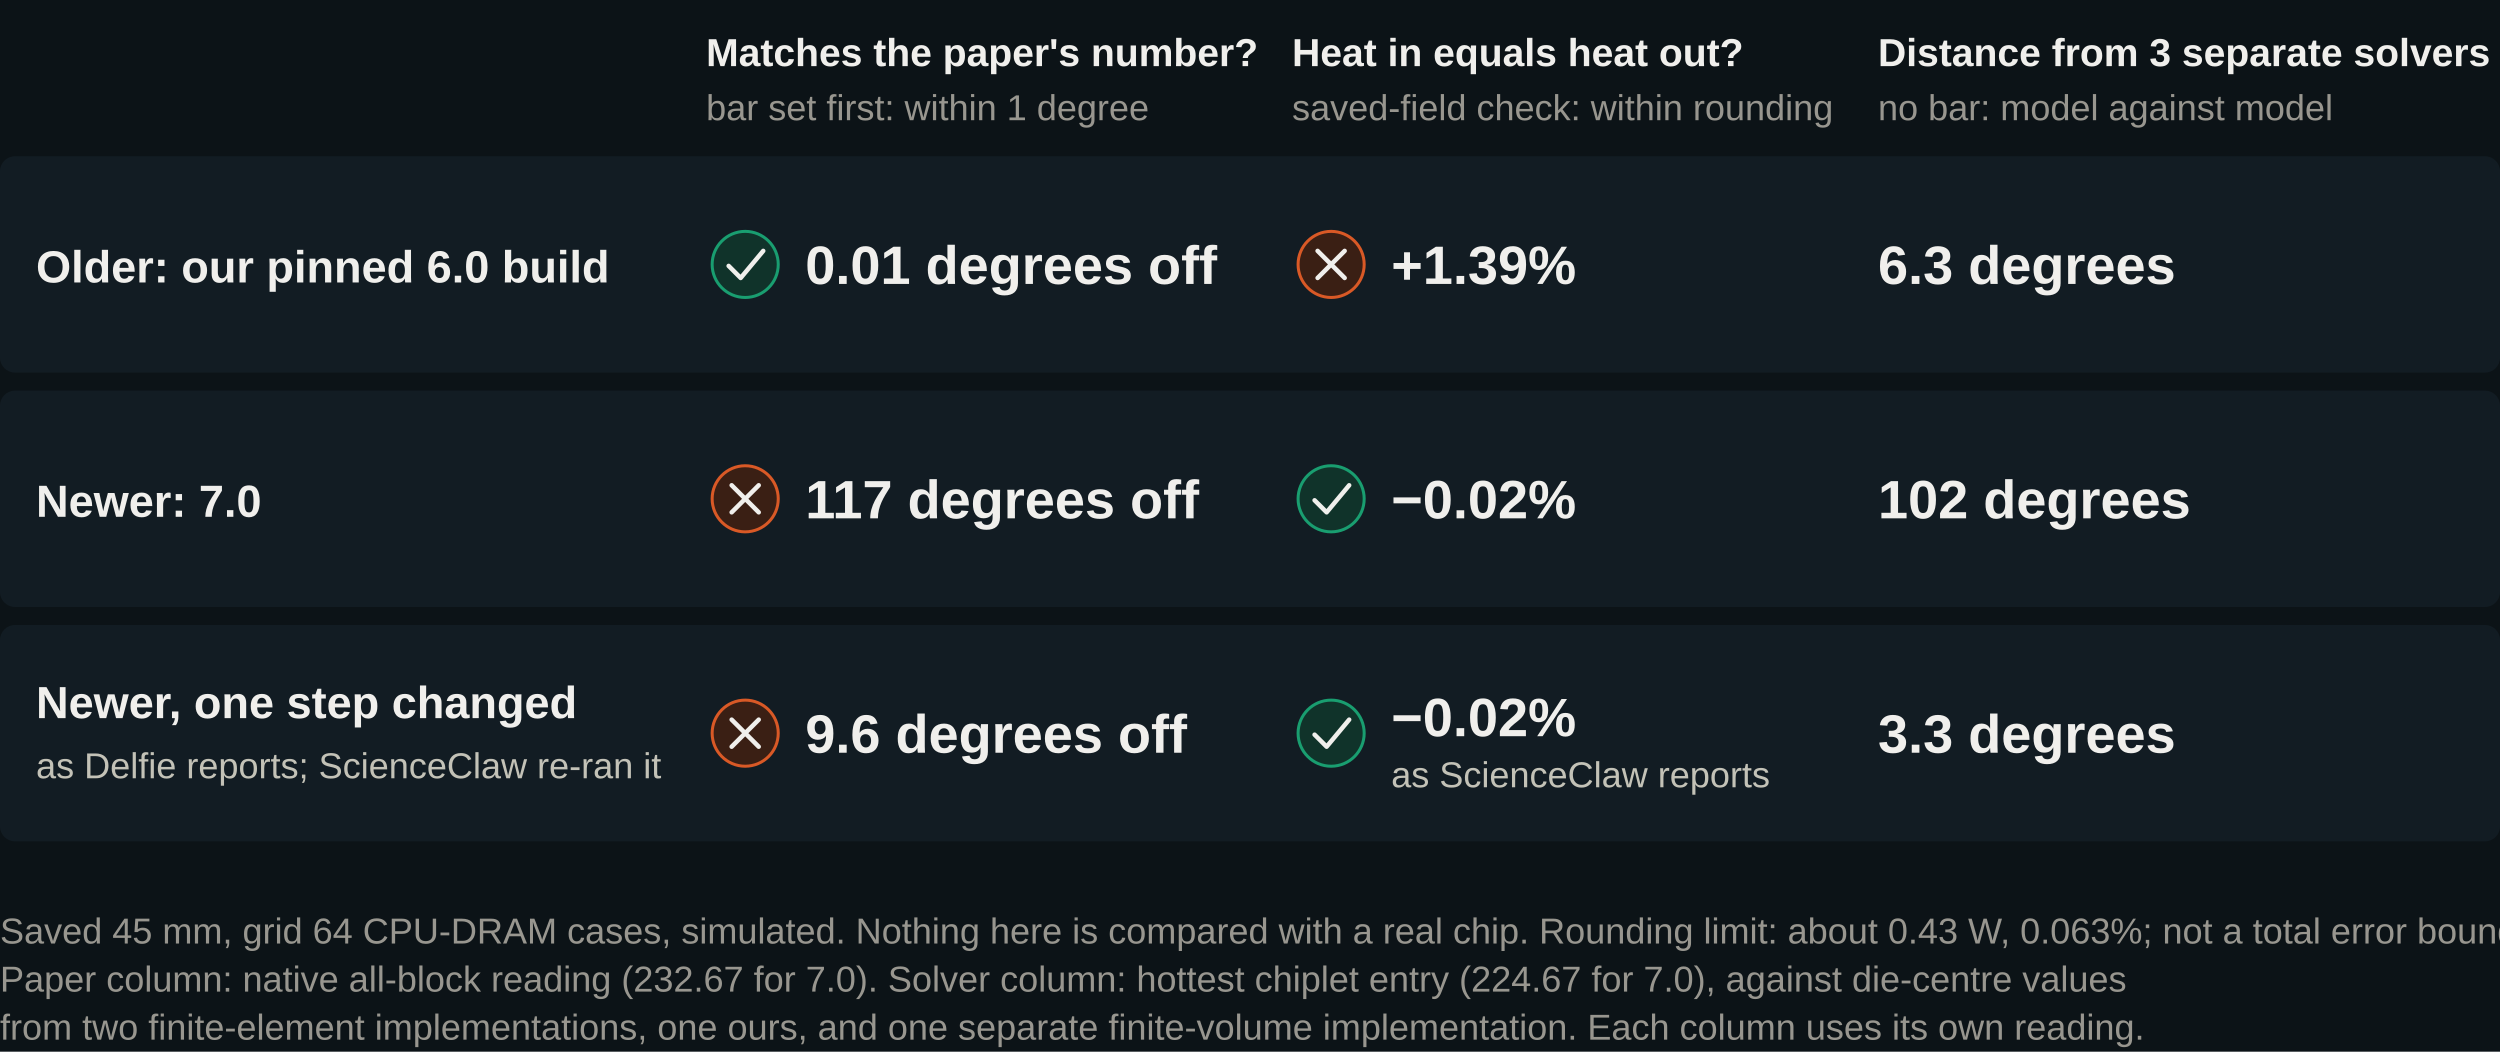
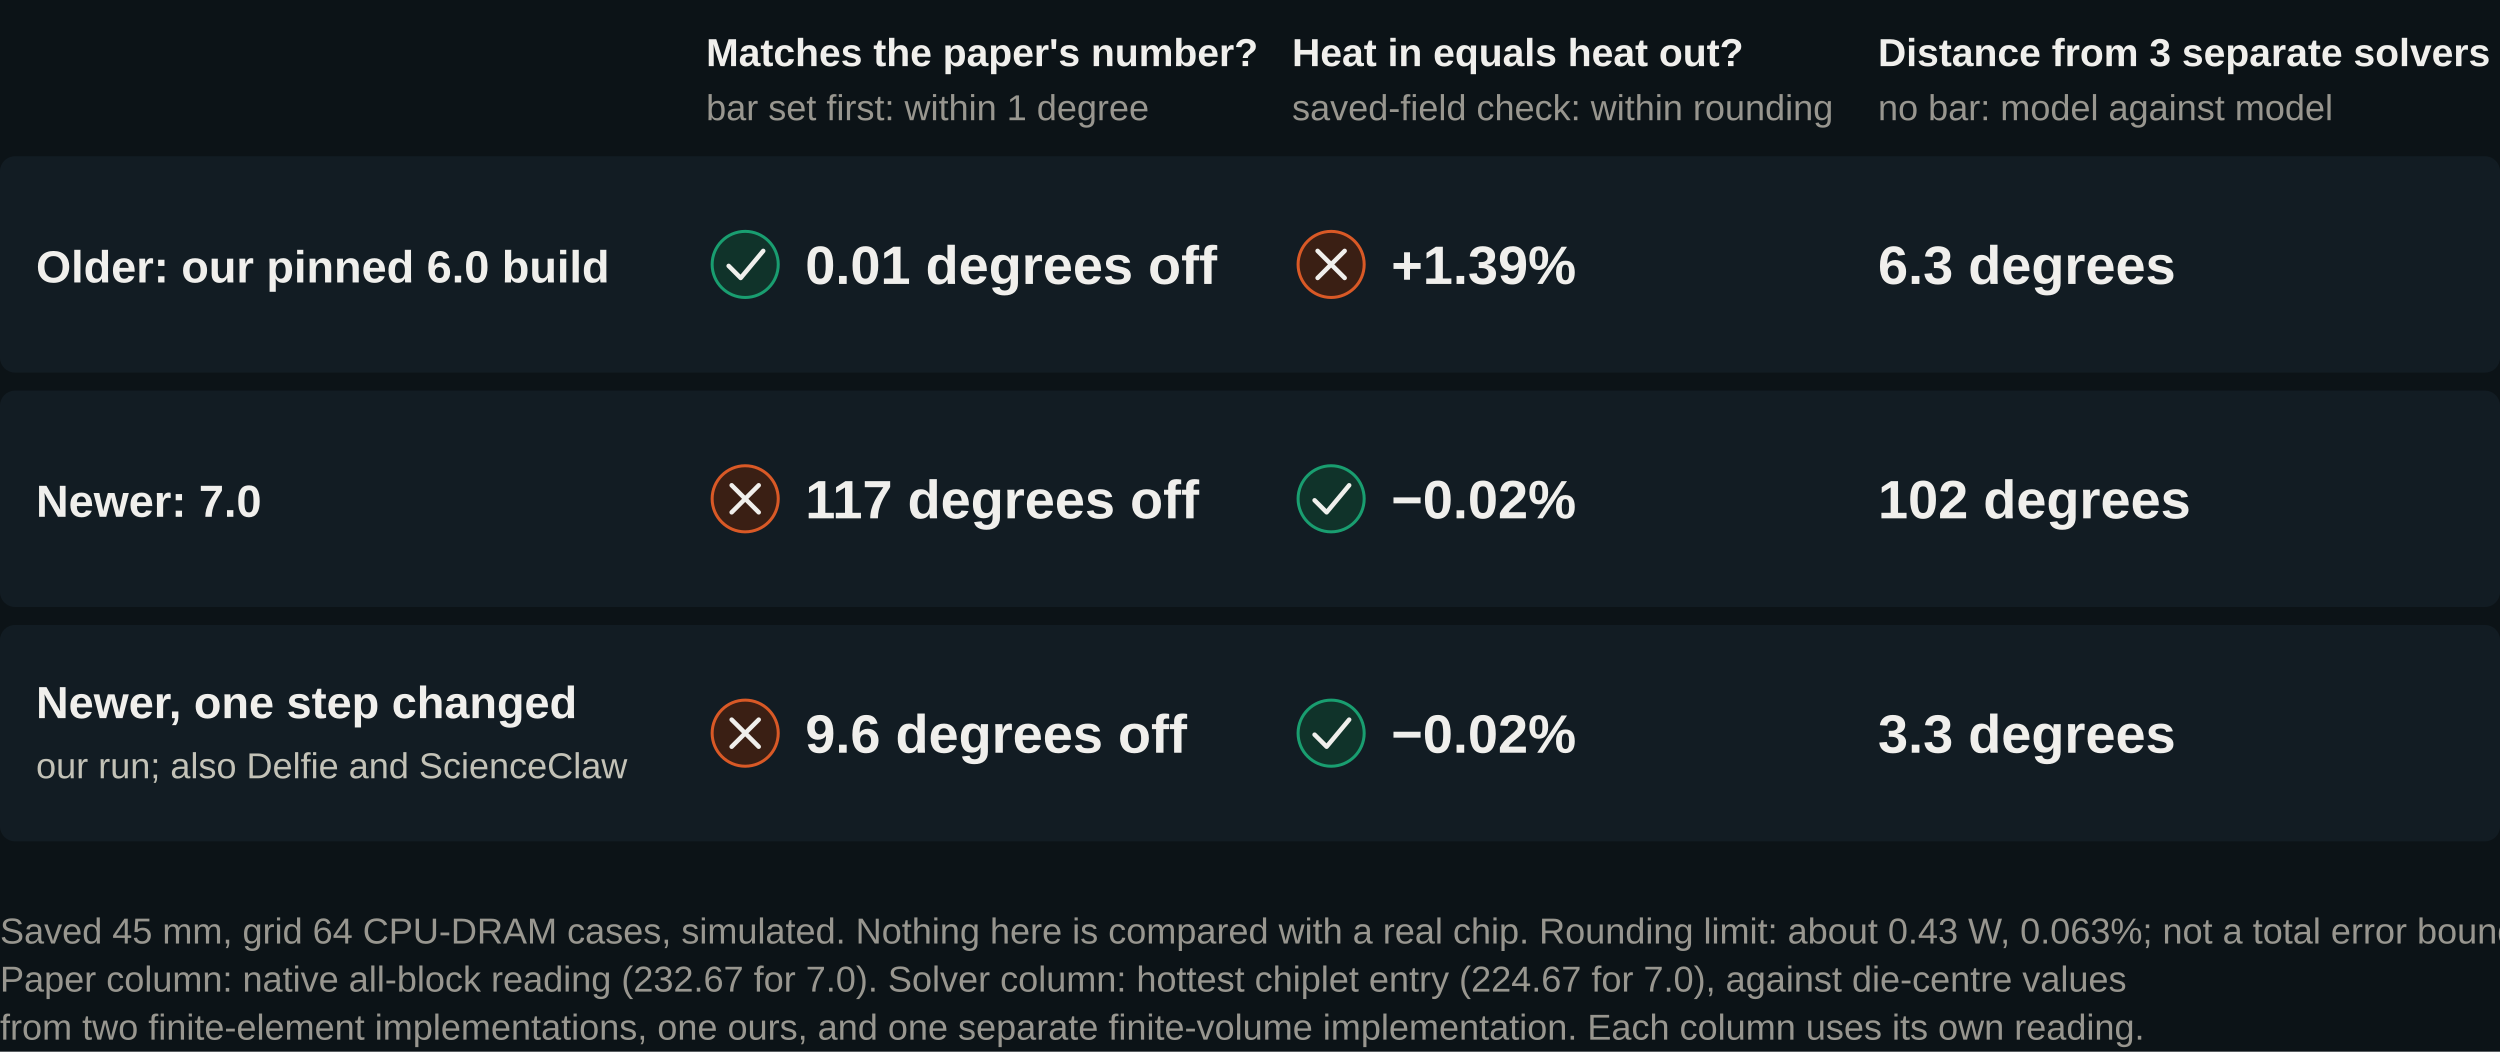
- <svg xmlns="http://www.w3.org/2000/svg" width="1664" height="700" viewBox="0 0 1664 700" role="img" aria-label="Three versions against three checks on the CPU-DRAM design. Older version, our pinned 6.0 build: 0.01 degrees off the paper, passing the 1 degree bar set in advance; heat out exceeds heat in by 1.39 percent, failing the balance check; 6.3 degrees from three separate solvers. Newer version 7.0: 117 degrees off the paper, failing; heat balances within rounding; 102 degrees from the solvers. Newer version with one step changed, as Delfie reports and ScienceClaw re-ran: 9.6 degrees off the paper, failing; heat balances within rounding, as ScienceClaw reports; 3.3 degrees from the solvers. Simulated, not compared with a real chip." font-family="'Segoe UI', system-ui, -apple-system, 'Helvetica Neue', Arial, sans-serif">
+ <svg xmlns="http://www.w3.org/2000/svg" width="1664" height="700" viewBox="0 0 1664 700" role="img" aria-label="Three versions against three checks on the CPU-DRAM design. Older version, our pinned 6.0 build: 0.01 degrees off the paper, passing the 1 degree bar set in advance; heat out exceeds heat in by 1.39 percent, failing the balance check; 6.3 degrees from three separate solvers. Newer version 7.0: 117 degrees off the paper, failing; heat balances within rounding; 102 degrees from the solvers. Newer version with one step changed, our own run, with the same result reported by Delfie and ScienceClaw: 9.6 degrees off the paper, failing; heat balances within rounding; 3.3 degrees from the solvers. Saved 45 mm, grid 64 CPU-DRAM cases, simulated, not compared with a real chip. The heat check's rounding limit is about 0.43 watts, 0.063 percent, and is not a total error bound. Each column uses its own reading. The paper column uses the native all-block reading, 232.67 degrees for 7.0. The solver column uses the hottest chiplet entry, 224.67 degrees for 7.0, against die-centre values from two finite-element implementations, one ours, and one separate finite-volume implementation." font-family="'Segoe UI', system-ui, -apple-system, 'Helvetica Neue', Arial, sans-serif">
  <rect width="1664" height="700" fill="#0c1317" />
  <text x="470.0" y="44.0" font-size="26" fill="#f0efec" font-weight="700" text-anchor="start">Matches the paper's number?</text>
  <text x="470.0" y="80.0" font-size="24" fill="#98968f" font-weight="400" text-anchor="start">bar set first: within 1 degree</text>
  <text x="860.0" y="44.0" font-size="26" fill="#f0efec" font-weight="700" text-anchor="start">Heat in equals heat out?</text>
  <text x="860.0" y="80.0" font-size="24" fill="#98968f" font-weight="400" text-anchor="start">saved-field check: within rounding</text>
  <text x="1250.0" y="44.0" font-size="26" fill="#f0efec" font-weight="700" text-anchor="start">Distance from 3 separate solvers</text>
  <text x="1250.0" y="80.0" font-size="24" fill="#98968f" font-weight="400" text-anchor="start">no bar: model against model</text>
  <rect x="0" y="104" width="1664" height="144" rx="10" fill="#121c23" />
  <text x="24.0" y="188.0" font-size="30" fill="#f0efec" font-weight="600" text-anchor="start">Older: our pinned 6.0 build</text>
  <circle cx="496" cy="176.0" r="22" fill="#10332a" stroke="#199e70" stroke-width="2" />
  <polyline points="485,177.0 493,185.0 508,167.0" fill="none" stroke="#f0efec" stroke-width="3" stroke-linecap="round" stroke-linejoin="round" />
  <text x="536.0" y="189.0" font-size="36" fill="#f0efec" font-weight="700" text-anchor="start">0.01 degrees off</text>
  <circle cx="886" cy="176.0" r="22" fill="#3a1f14" stroke="#d95926" stroke-width="2" />
  <path d="M877 167.0 L895 185.0 M895 167.0 L877 185.0" fill="none" stroke="#f0efec" stroke-width="3" stroke-linecap="round" />
  <text x="926.0" y="189.0" font-size="36" fill="#f0efec" font-weight="700" text-anchor="start">+1.39%</text>
  <text x="1250.0" y="189.0" font-size="36" fill="#f0efec" font-weight="700" text-anchor="start">6.3 degrees</text>
  <rect x="0" y="260" width="1664" height="144" rx="10" fill="#121c23" />
  <text x="24.0" y="344.0" font-size="30" fill="#f0efec" font-weight="600" text-anchor="start">Newer: 7.0</text>
  <circle cx="496" cy="332.0" r="22" fill="#3a1f14" stroke="#d95926" stroke-width="2" />
  <path d="M487 323.0 L505 341.0 M505 323.0 L487 341.0" fill="none" stroke="#f0efec" stroke-width="3" stroke-linecap="round" />
  <text x="536.0" y="345.0" font-size="36" fill="#f0efec" font-weight="700" text-anchor="start">117 degrees off</text>
  <circle cx="886" cy="332.0" r="22" fill="#10332a" stroke="#199e70" stroke-width="2" />
  <polyline points="875,333.0 883,341.0 898,323.0" fill="none" stroke="#f0efec" stroke-width="3" stroke-linecap="round" stroke-linejoin="round" />
  <text x="926.0" y="345.0" font-size="36" fill="#f0efec" font-weight="700" text-anchor="start">−0.02%</text>
  <text x="1250.0" y="345.0" font-size="36" fill="#f0efec" font-weight="700" text-anchor="start">102 degrees</text>
  <rect x="0" y="416" width="1664" height="144" rx="10" fill="#121c23" />
  <text x="24.0" y="478.0" font-size="30" fill="#f0efec" font-weight="600" text-anchor="start">Newer, one step changed</text>
-   <text x="24.0" y="518.0" font-size="24" fill="#c3c2b7" font-weight="400" text-anchor="start">as Delfie reports; ScienceClaw re-ran it</text>
+   <text x="24.0" y="518.0" font-size="24" fill="#c3c2b7" font-weight="400" text-anchor="start">our run; also Delfie and ScienceClaw</text>
  <circle cx="496" cy="488.0" r="22" fill="#3a1f14" stroke="#d95926" stroke-width="2" />
  <path d="M487 479.0 L505 497.0 M505 479.0 L487 497.0" fill="none" stroke="#f0efec" stroke-width="3" stroke-linecap="round" />
  <text x="536.0" y="501.0" font-size="36" fill="#f0efec" font-weight="700" text-anchor="start">9.6 degrees off</text>
  <circle cx="886" cy="488.0" r="22" fill="#10332a" stroke="#199e70" stroke-width="2" />
  <polyline points="875,489.0 883,497.0 898,479.0" fill="none" stroke="#f0efec" stroke-width="3" stroke-linecap="round" stroke-linejoin="round" />
-   <text x="926.0" y="490.0" font-size="36" fill="#f0efec" font-weight="700" text-anchor="start">−0.02%</text>
-   <text x="926.0" y="524.0" font-size="24" fill="#c3c2b7" font-weight="400" text-anchor="start">as ScienceClaw reports</text>
+   <text x="926.0" y="501.0" font-size="36" fill="#f0efec" font-weight="700" text-anchor="start">−0.02%</text>
  <text x="1250.0" y="501.0" font-size="36" fill="#f0efec" font-weight="700" text-anchor="start">3.3 degrees</text>
  <text x="0.0" y="628.0" font-size="24" fill="#98968f" font-weight="400" text-anchor="start">Saved 45 mm, grid 64 CPU-DRAM cases, simulated. Nothing here is compared with a real chip. Rounding limit: about 0.43 W, 0.063%; not a total error bound.</text>
  <text x="0.0" y="660.0" font-size="24" fill="#98968f" font-weight="400" text-anchor="start">Paper column: native all-block reading (232.67 for 7.0). Solver column: hottest chiplet entry (224.67 for 7.0), against die-centre values</text>
  <text x="0.0" y="692.0" font-size="24" fill="#98968f" font-weight="400" text-anchor="start">from two finite-element implementations, one ours, and one separate finite-volume implementation. Each column uses its own reading.</text>
</svg>
